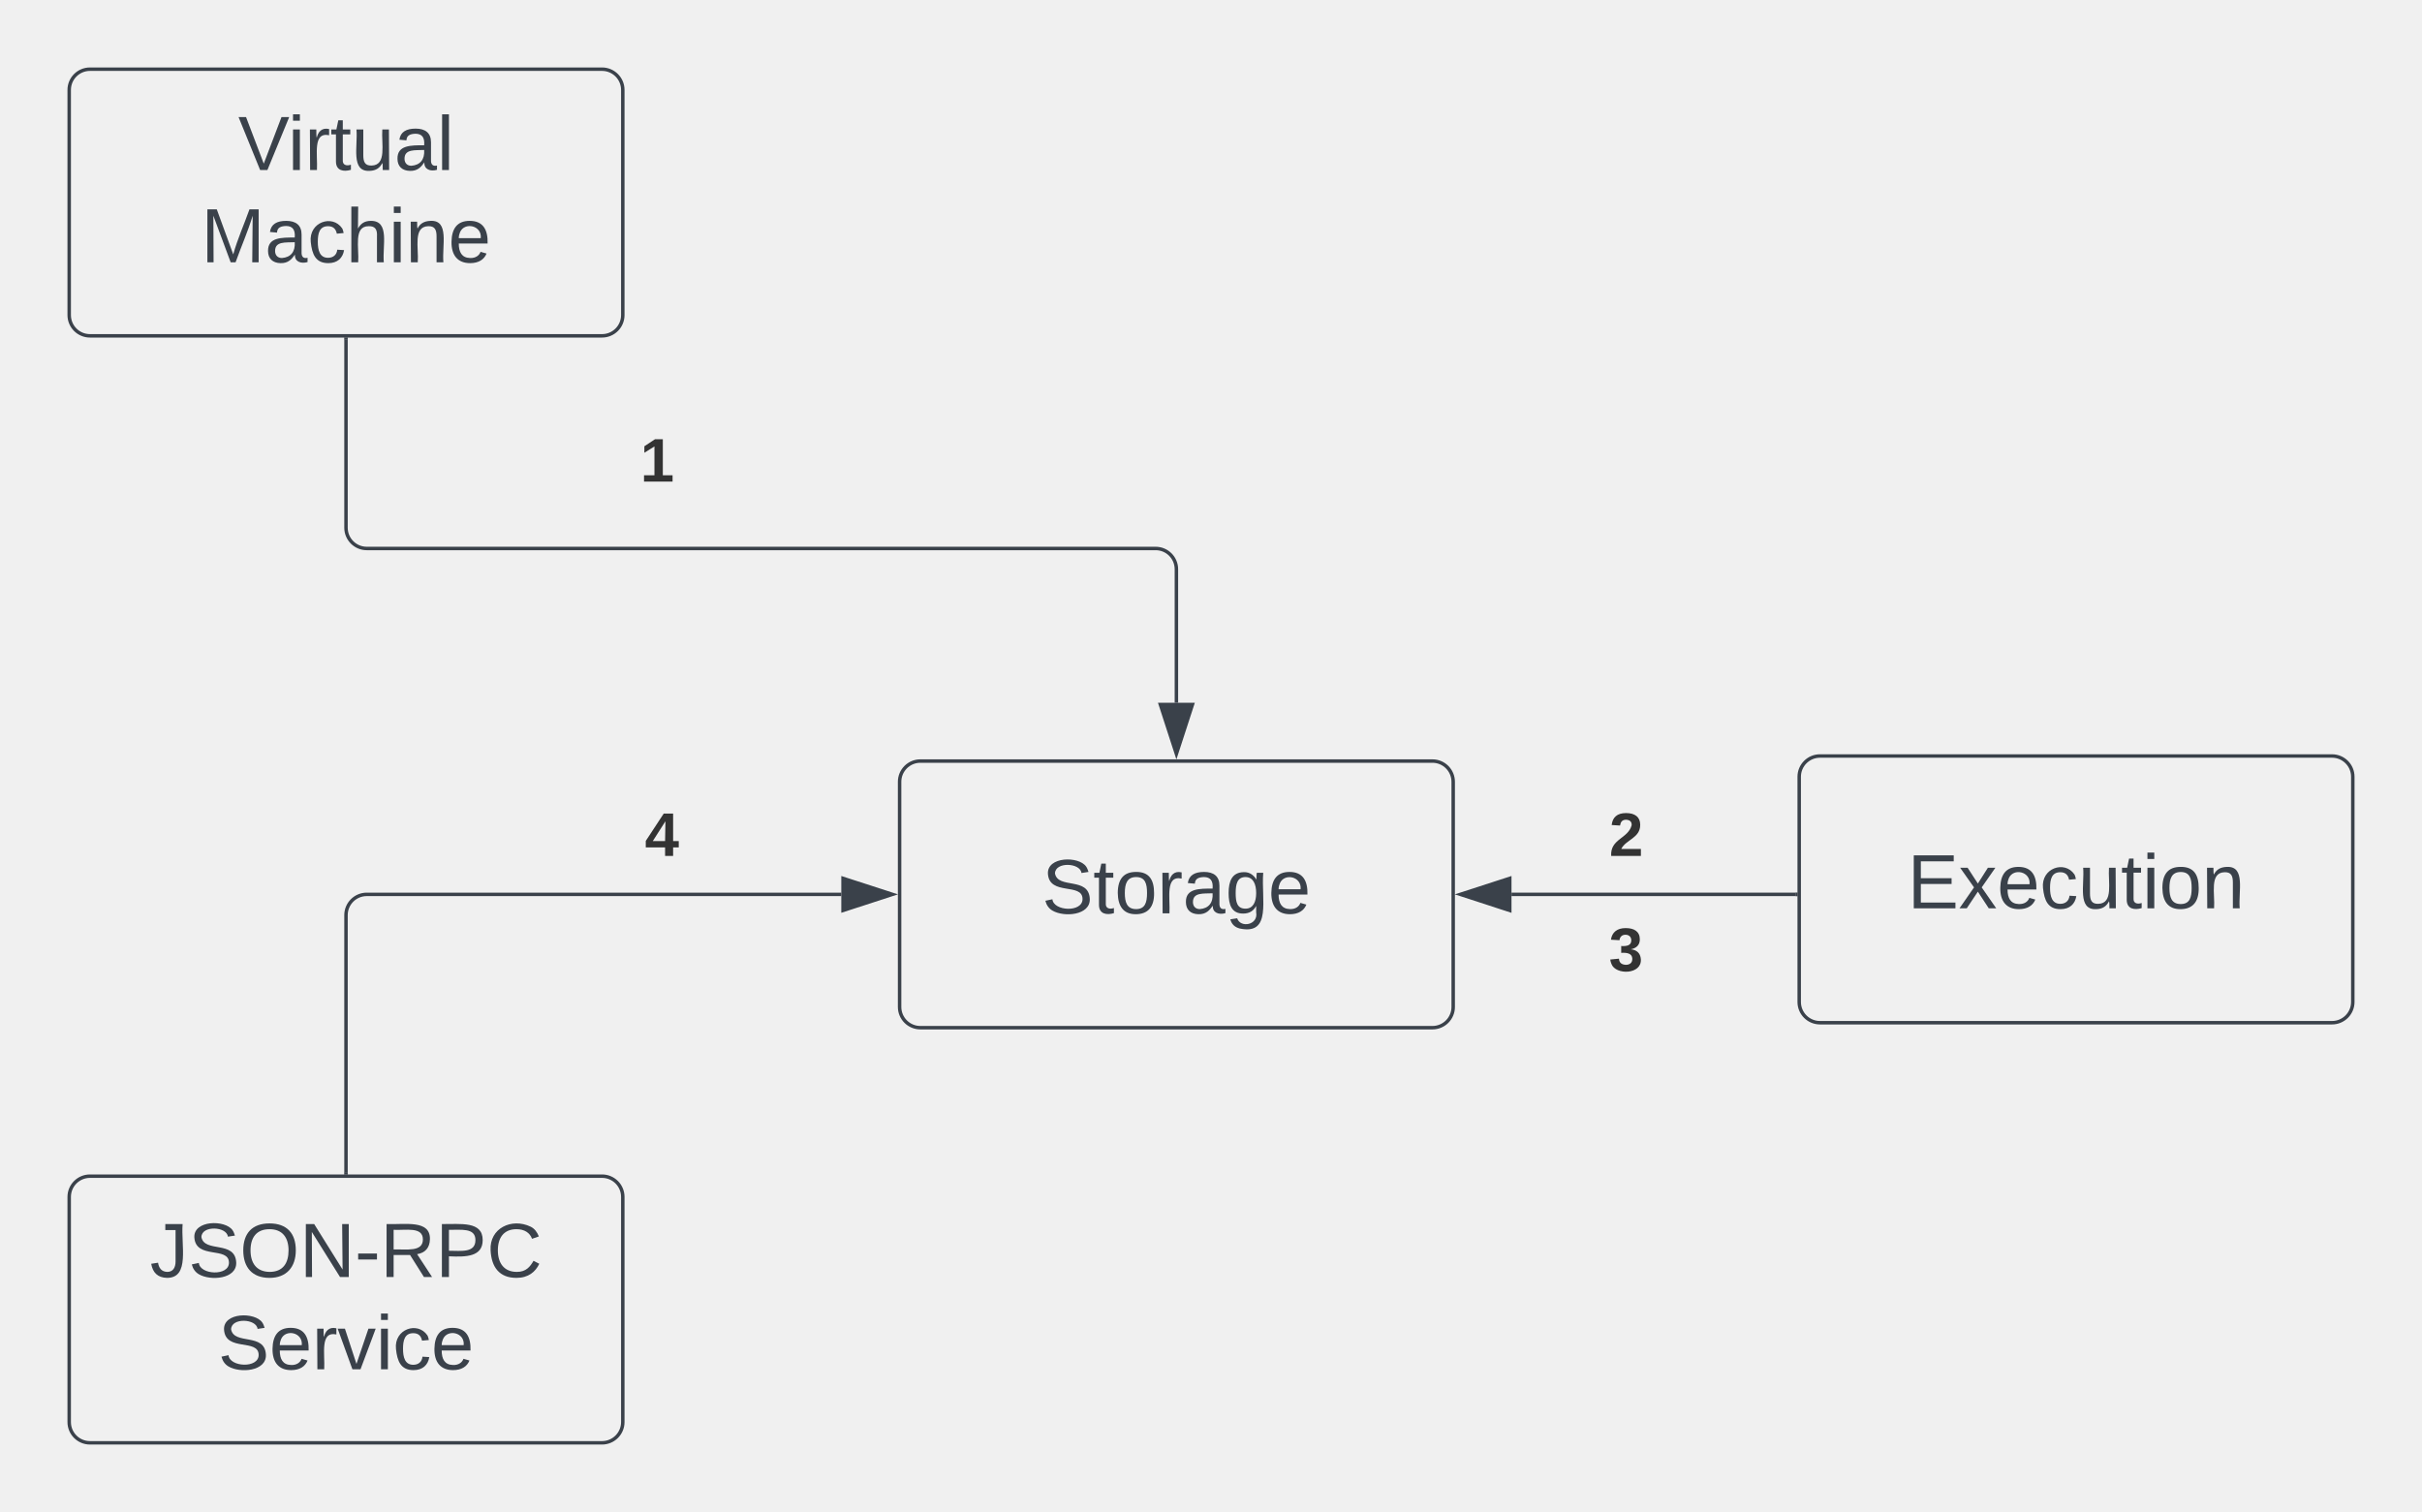
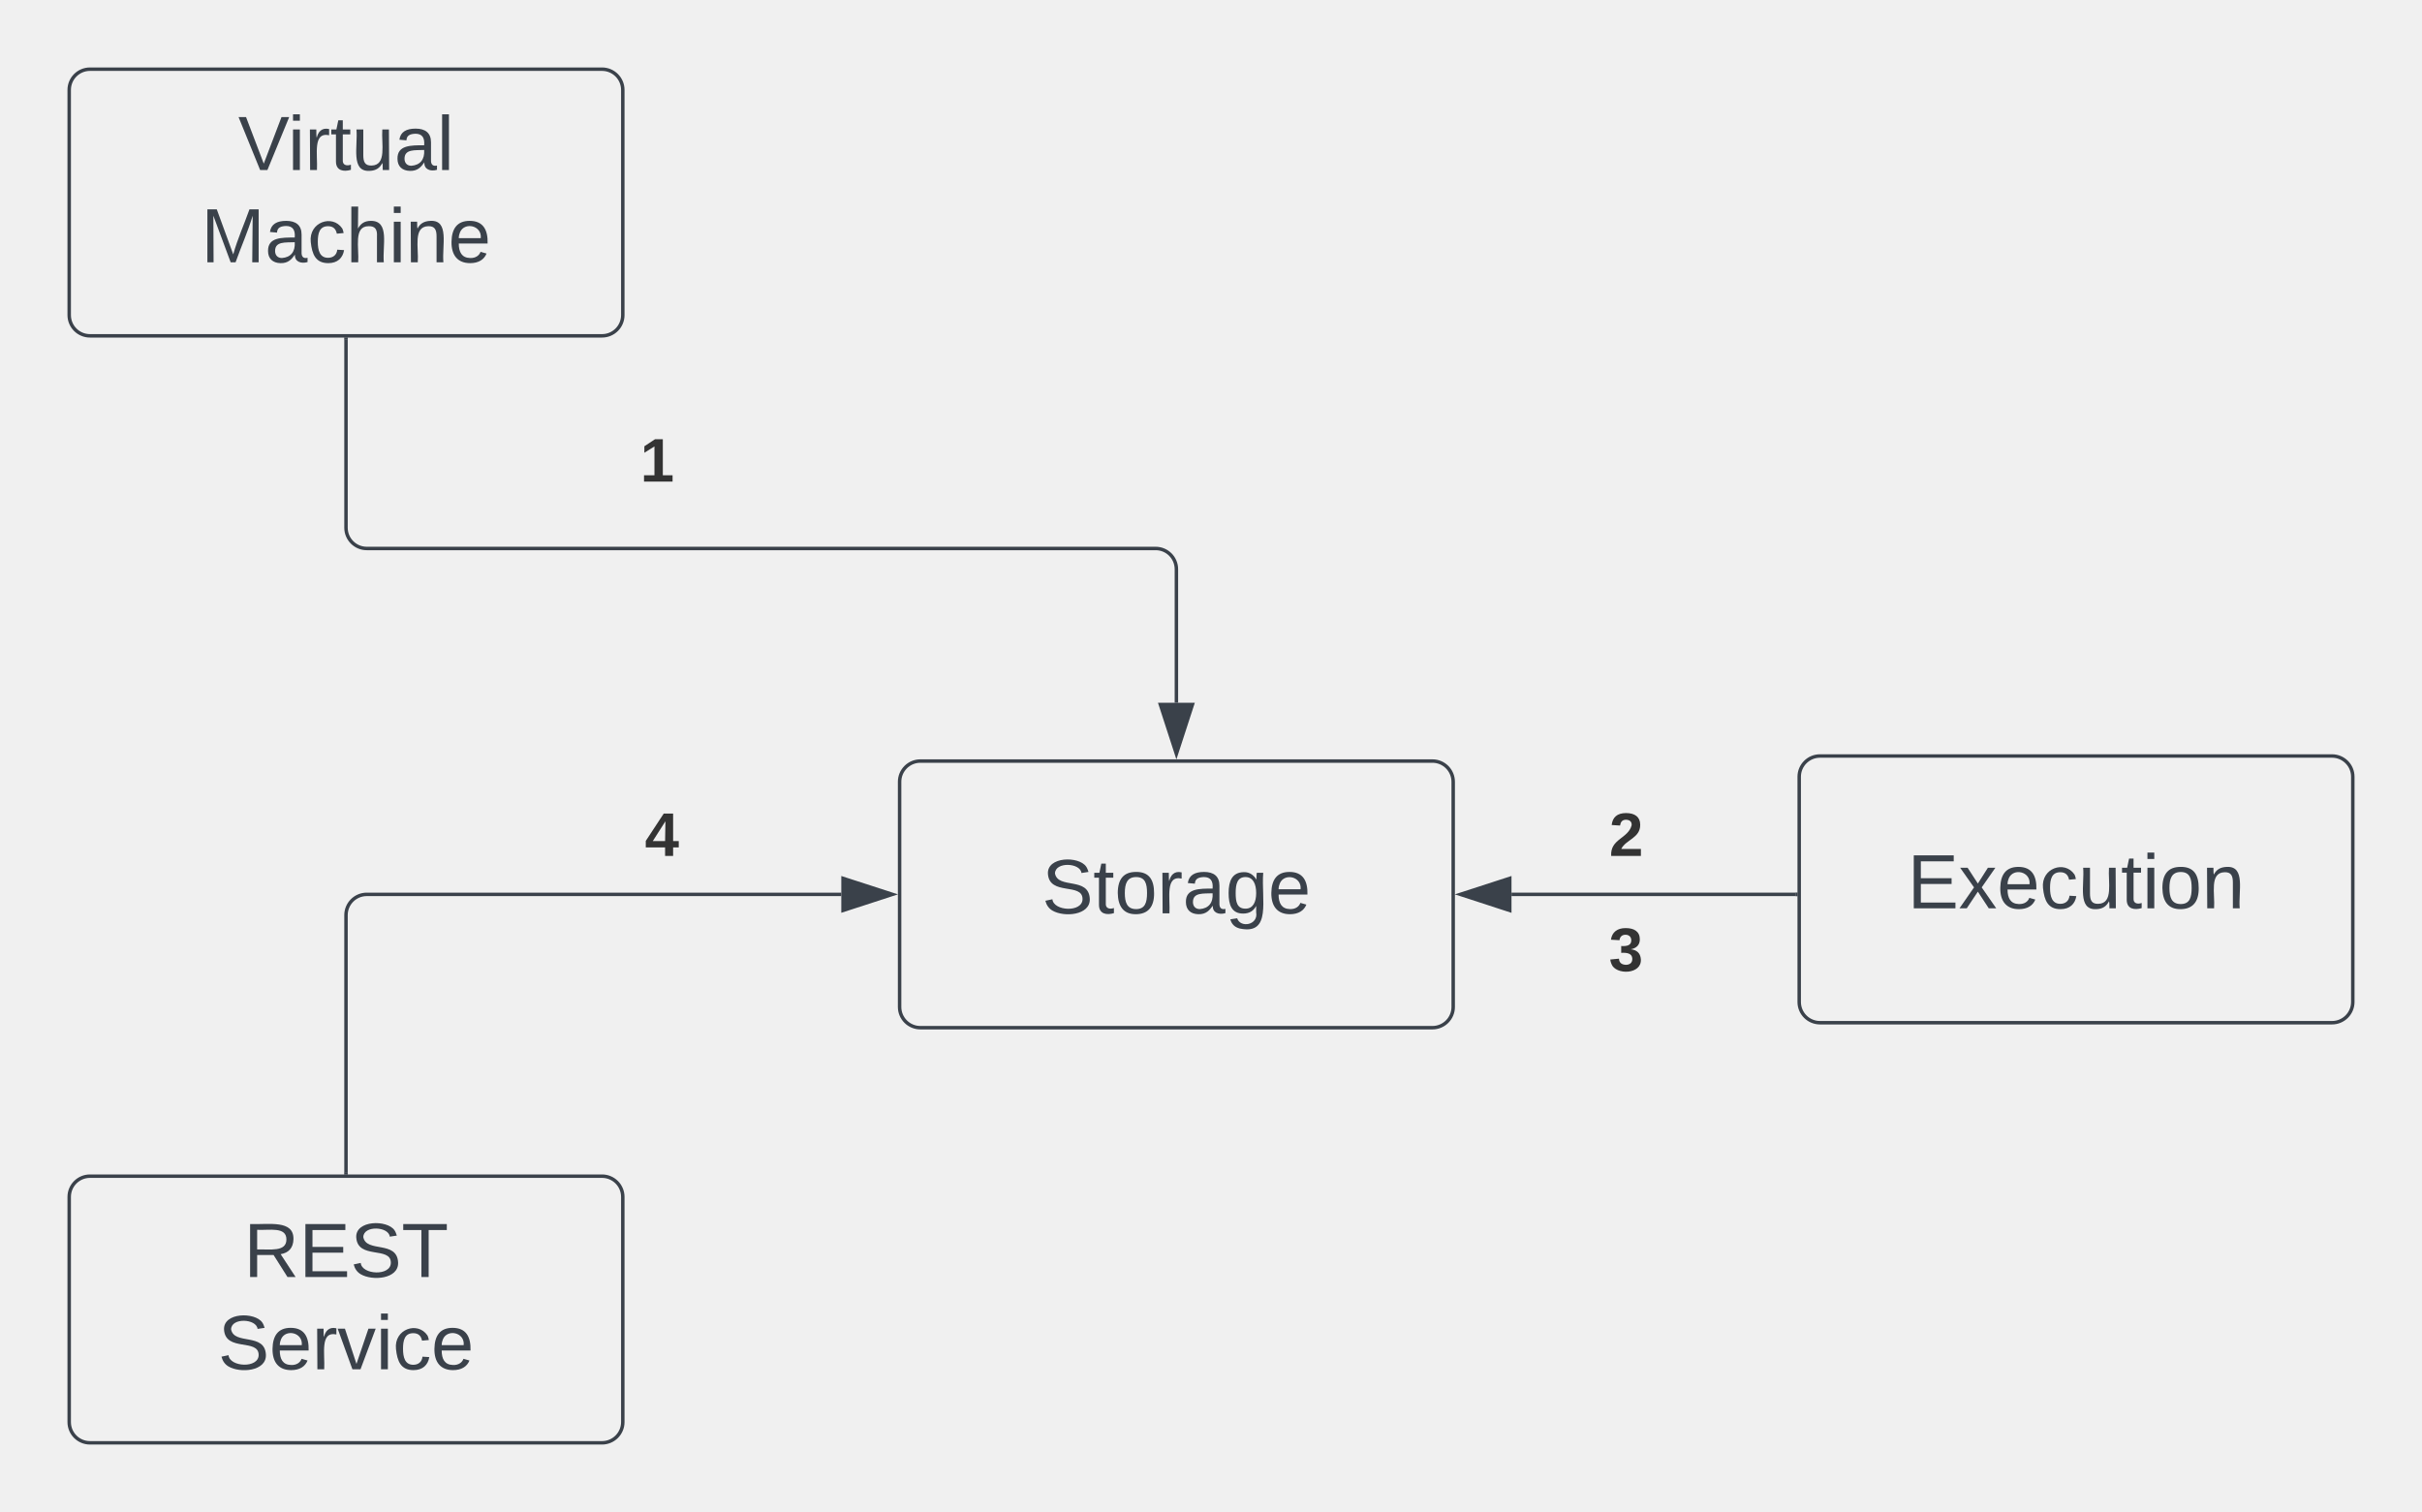
<svg xmlns="http://www.w3.org/2000/svg" xmlns:ns1="lucid" xmlns:xlink="http://www.w3.org/1999/xlink" width="700" height="437.08">
  <g transform="translate(-620 -700)" ns1:page-tab-id="0_0">
    <path d="M640 1046a6 6 0 0 1 6-6h148a6 6 0 0 1 6 6v65.08a6 6 0 0 1-6 6H646a6 6 0 0 1-6-6z" stroke="#3a414a" fill-opacity="0" />
-     <use xlink:href="#a" transform="matrix(1,0,0,1,645,1045) translate(18.33333 24.15278)" />
+     <use xlink:href="#a" transform="matrix(1,0,0,1,645,1045) translate(45.4321 24.15278)" />
    <use xlink:href="#b" transform="matrix(1,0,0,1,645,1045) translate(38.02469 50.81944)" />
    <path d="M880 926a6 6 0 0 1 6-6h148a6 6 0 0 1 6 6v65.08a6 6 0 0 1-6 6H886a6 6 0 0 1-6-6z" stroke="#3a414a" fill-opacity="0" />
    <use xlink:href="#c" transform="matrix(1,0,0,1,885,925) translate(36.14198 39.02778)" />
    <path d="M1140 924.54a6 6 0 0 1 6-6h148a6 6 0 0 1 6 6v65.1a6 6 0 0 1-6 6h-148a6 6 0 0 1-6-6z" stroke="#3a414a" fill-opacity="0" />
    <use xlink:href="#d" transform="matrix(1,0,0,1,1145,923.5417) translate(26.26543 39.02778)" />
    <path d="M1056.85 958.54h82.2" stroke="#3a414a" fill="none" />
    <path d="M1042.08 958.54l14.27-4.63v9.28z" stroke="#3a414a" fill="#3a414a" />
    <path d="M1139.54 959.04h-.5v-1h.5z" stroke="#3a414a" stroke-width=".05" fill="#3a414a" />
    <use xlink:href="#e" transform="matrix(1,0,0,1,1085.063,933.2083) translate(0 14.22222)" />
    <path d="M863.15 958.54H726a6 6 0 0 0-6 6v74.5" stroke="#3a414a" fill="none" />
    <path d="M877.92 958.54l-14.27 4.64v-9.27z" stroke="#3a414a" fill="#3a414a" />
    <path d="M720.5 1039.54h-1v-.52h1z" stroke="#3a414a" stroke-width=".05" fill="#3a414a" />
    <use xlink:href="#f" transform="matrix(1,0,0,1,806.3951,933.2083) translate(0 14.22222)" />
    <path d="M640 726a6 6 0 0 1 6-6h148a6 6 0 0 1 6 6v65.08a6 6 0 0 1-6 6H646a6 6 0 0 1-6-6z" stroke="#3a414a" fill-opacity="0" />
    <use xlink:href="#g" transform="matrix(1,0,0,1,645,725) translate(43.82716 24.15278)" />
    <use xlink:href="#h" transform="matrix(1,0,0,1,645,725) translate(33.08642 50.81944)" />
    <path d="M960 903.15v-38.6a6 6 0 0 0-6-6H726a6 6 0 0 1-6-6v-54.5" stroke="#3a414a" fill="none" />
    <path d="M960 917.92l-4.64-14.27h9.28z" stroke="#3a414a" fill="#3a414a" />
    <path d="M720.5 798.06h-1v-.5h1z" stroke="#3a414a" stroke-width=".05" fill="#3a414a" />
    <path d="M800 820h79.88v40H800z" fill="#fff" fill-opacity="0" />
    <use xlink:href="#i" transform="matrix(1,0,0,1,805,825) translate(0 14.22222)" />
    <path d="M1080 961.46h20v35.62h-20z" fill="#fff" fill-opacity="0" />
    <g>
      <use xlink:href="#j" transform="matrix(1,0,0,1,1085,966.4583) translate(0 14.22222)" />
    </g>
    <defs>
-       <path fill="#3a414a" d="M153-248C145-148 188 4 80 4 36 3 13-21 6-62l32-5c4 25 16 42 43 43 27 0 39-20 39-49v-147H72v-28h81" id="k" />
-       <path fill="#3a414a" d="M185-189c-5-48-123-54-124 2 14 75 158 14 163 119 3 78-121 87-175 55-17-10-28-26-33-46l33-7c5 56 141 63 141-1 0-78-155-14-162-118-5-82 145-84 179-34 5 7 8 16 11 25" id="l" />
-       <path fill="#3a414a" d="M140-251c81 0 123 46 123 126C263-46 219 4 140 4 59 4 17-45 17-125s42-126 123-126zm0 227c63 0 89-41 89-101s-29-99-89-99c-61 0-89 39-89 99S79-25 140-24" id="m" />
-       <path fill="#3a414a" d="M190 0L58-211 59 0H30v-248h39L202-35l-2-213h31V0h-41" id="n" />
-       <path fill="#3a414a" d="M16-82v-28h88v28H16" id="o" />
-       <path fill="#3a414a" d="M233-177c-1 41-23 64-60 70L243 0h-38l-65-103H63V0H30v-248c88 3 205-21 203 71zM63-129c60-2 137 13 137-47 0-61-80-42-137-45v92" id="p" />
-       <path fill="#3a414a" d="M30-248c87 1 191-15 191 75 0 78-77 80-158 76V0H30v-248zm33 125c57 0 124 11 124-50 0-59-68-47-124-48v98" id="q" />
-       <path fill="#3a414a" d="M212-179c-10-28-35-45-73-45-59 0-87 40-87 99 0 60 29 101 89 101 43 0 62-24 78-52l27 14C228-24 195 4 139 4 59 4 22-46 18-125c-6-104 99-153 187-111 19 9 31 26 39 46" id="r" />
+       <path fill="#3a414a" d="M233-177c-1 41-23 64-60 70L243 0h-38l-65-103H63V0H30v-248c88 3 205-21 203 71zM63-129c60-2 137 13 137-47 0-61-80-42-137-45v92" id="k" />
+       <path fill="#3a414a" d="M30 0v-248h187v28H63v79h144v27H63v87h162V0H30" id="l" />
+       <path fill="#3a414a" d="M185-189c-5-48-123-54-124 2 14 75 158 14 163 119 3 78-121 87-175 55-17-10-28-26-33-46l33-7c5 56 141 63 141-1 0-78-155-14-162-118-5-82 145-84 179-34 5 7 8 16 11 25" id="m" />
+       <path fill="#3a414a" d="M127-220V0H93v-220H8v-28h204v28h-85" id="n" />
      <g id="a">
        <use transform="matrix(0.0617284,0,0,0.0617284,0,0)" xlink:href="#k" />
-         <use transform="matrix(0.0617284,0,0,0.0617284,11.11111,0)" xlink:href="#l" />
-         <use transform="matrix(0.0617284,0,0,0.0617284,25.92593,0)" xlink:href="#m" />
-         <use transform="matrix(0.0617284,0,0,0.0617284,43.20988,0)" xlink:href="#n" />
-         <use transform="matrix(0.0617284,0,0,0.0617284,59.19753,0)" xlink:href="#o" />
-         <use transform="matrix(0.0617284,0,0,0.0617284,66.54321,0)" xlink:href="#p" />
-         <use transform="matrix(0.0617284,0,0,0.0617284,82.53086,0)" xlink:href="#q" />
-         <use transform="matrix(0.0617284,0,0,0.0617284,97.34568,0)" xlink:href="#r" />
+         <use transform="matrix(0.0617284,0,0,0.0617284,15.98765,0)" xlink:href="#l" />
+         <use transform="matrix(0.0617284,0,0,0.0617284,30.80247,0)" xlink:href="#m" />
+         <use transform="matrix(0.0617284,0,0,0.0617284,45.61728,0)" xlink:href="#n" />
      </g>
-       <path fill="#3a414a" d="M100-194c63 0 86 42 84 106H49c0 40 14 67 53 68 26 1 43-12 49-29l28 8c-11 28-37 45-77 45C44 4 14-33 15-96c1-61 26-98 85-98zm52 81c6-60-76-77-97-28-3 7-6 17-6 28h103" id="s" />
-       <path fill="#3a414a" d="M114-163C36-179 61-72 57 0H25l-1-190h30c1 12-1 29 2 39 6-27 23-49 58-41v29" id="t" />
-       <path fill="#3a414a" d="M108 0H70L1-190h34L89-25l56-165h34" id="u" />
-       <path fill="#3a414a" d="M24-231v-30h32v30H24zM24 0v-190h32V0H24" id="v" />
-       <path fill="#3a414a" d="M96-169c-40 0-48 33-48 73s9 75 48 75c24 0 41-14 43-38l32 2c-6 37-31 61-74 61-59 0-76-41-82-99-10-93 101-131 147-64 4 7 5 14 7 22l-32 3c-4-21-16-35-41-35" id="w" />
+       <path fill="#3a414a" d="M100-194c63 0 86 42 84 106H49c0 40 14 67 53 68 26 1 43-12 49-29l28 8c-11 28-37 45-77 45C44 4 14-33 15-96c1-61 26-98 85-98zm52 81c6-60-76-77-97-28-3 7-6 17-6 28h103" id="o" />
+       <path fill="#3a414a" d="M114-163C36-179 61-72 57 0H25l-1-190h30c1 12-1 29 2 39 6-27 23-49 58-41v29" id="p" />
+       <path fill="#3a414a" d="M108 0H70L1-190h34L89-25l56-165h34" id="q" />
+       <path fill="#3a414a" d="M24-231v-30h32v30H24zM24 0v-190h32V0H24" id="r" />
+       <path fill="#3a414a" d="M96-169c-40 0-48 33-48 73s9 75 48 75c24 0 41-14 43-38l32 2c-6 37-31 61-74 61-59 0-76-41-82-99-10-93 101-131 147-64 4 7 5 14 7 22l-32 3c-4-21-16-35-41-35" id="s" />
      <g id="b">
-         <use transform="matrix(0.0617284,0,0,0.0617284,0,0)" xlink:href="#l" />
-         <use transform="matrix(0.0617284,0,0,0.0617284,14.81481,0)" xlink:href="#s" />
-         <use transform="matrix(0.0617284,0,0,0.0617284,27.16049,0)" xlink:href="#t" />
-         <use transform="matrix(0.0617284,0,0,0.0617284,34.50617,0)" xlink:href="#u" />
-         <use transform="matrix(0.0617284,0,0,0.0617284,45.61728,0)" xlink:href="#v" />
-         <use transform="matrix(0.0617284,0,0,0.0617284,50.49383,0)" xlink:href="#w" />
-         <use transform="matrix(0.0617284,0,0,0.0617284,61.60494,0)" xlink:href="#s" />
+         <use transform="matrix(0.0617284,0,0,0.0617284,0,0)" xlink:href="#m" />
+         <use transform="matrix(0.0617284,0,0,0.0617284,14.81481,0)" xlink:href="#o" />
+         <use transform="matrix(0.0617284,0,0,0.0617284,27.16049,0)" xlink:href="#p" />
+         <use transform="matrix(0.0617284,0,0,0.0617284,34.50617,0)" xlink:href="#q" />
+         <use transform="matrix(0.0617284,0,0,0.0617284,45.61728,0)" xlink:href="#r" />
+         <use transform="matrix(0.0617284,0,0,0.0617284,50.49383,0)" xlink:href="#s" />
+         <use transform="matrix(0.0617284,0,0,0.0617284,61.60494,0)" xlink:href="#o" />
      </g>
-       <path fill="#3a414a" d="M59-47c-2 24 18 29 38 22v24C64 9 27 4 27-40v-127H5v-23h24l9-43h21v43h35v23H59v120" id="x" />
-       <path fill="#3a414a" d="M100-194c62-1 85 37 85 99 1 63-27 99-86 99S16-35 15-95c0-66 28-99 85-99zM99-20c44 1 53-31 53-75 0-43-8-75-51-75s-53 32-53 75 10 74 51 75" id="y" />
-       <path fill="#3a414a" d="M141-36C126-15 110 5 73 4 37 3 15-17 15-53c-1-64 63-63 125-63 3-35-9-54-41-54-24 1-41 7-42 31l-33-3c5-37 33-52 76-52 45 0 72 20 72 64v82c-1 20 7 32 28 27v20c-31 9-61-2-59-35zM48-53c0 20 12 33 32 33 41-3 63-29 60-74-43 2-92-5-92 41" id="z" />
-       <path fill="#3a414a" d="M177-190C167-65 218 103 67 71c-23-6-38-20-44-43l32-5c15 47 100 32 89-28v-30C133-14 115 1 83 1 29 1 15-40 15-95c0-56 16-97 71-98 29-1 48 16 59 35 1-10 0-23 2-32h30zM94-22c36 0 50-32 50-73 0-42-14-75-50-75-39 0-46 34-46 75s6 73 46 73" id="A" />
+       <path fill="#3a414a" d="M59-47c-2 24 18 29 38 22v24C64 9 27 4 27-40v-127H5v-23h24l9-43h21v43h35v23H59v120" id="t" />
+       <path fill="#3a414a" d="M100-194c62-1 85 37 85 99 1 63-27 99-86 99S16-35 15-95c0-66 28-99 85-99zM99-20c44 1 53-31 53-75 0-43-8-75-51-75s-53 32-53 75 10 74 51 75" id="u" />
+       <path fill="#3a414a" d="M141-36C126-15 110 5 73 4 37 3 15-17 15-53c-1-64 63-63 125-63 3-35-9-54-41-54-24 1-41 7-42 31l-33-3c5-37 33-52 76-52 45 0 72 20 72 64v82c-1 20 7 32 28 27v20c-31 9-61-2-59-35zM48-53c0 20 12 33 32 33 41-3 63-29 60-74-43 2-92-5-92 41" id="v" />
+       <path fill="#3a414a" d="M177-190C167-65 218 103 67 71c-23-6-38-20-44-43l32-5c15 47 100 32 89-28v-30C133-14 115 1 83 1 29 1 15-40 15-95c0-56 16-97 71-98 29-1 48 16 59 35 1-10 0-23 2-32h30zM94-22c36 0 50-32 50-73 0-42-14-75-50-75-39 0-46 34-46 75s6 73 46 73" id="w" />
      <g id="c">
+         <use transform="matrix(0.0617284,0,0,0.0617284,0,0)" xlink:href="#m" />
+         <use transform="matrix(0.0617284,0,0,0.0617284,14.81481,0)" xlink:href="#t" />
+         <use transform="matrix(0.0617284,0,0,0.0617284,20.98765,0)" xlink:href="#u" />
+         <use transform="matrix(0.0617284,0,0,0.0617284,33.33333,0)" xlink:href="#p" />
+         <use transform="matrix(0.0617284,0,0,0.0617284,40.67901,0)" xlink:href="#v" />
+         <use transform="matrix(0.0617284,0,0,0.0617284,53.02469,0)" xlink:href="#w" />
+         <use transform="matrix(0.0617284,0,0,0.0617284,65.37037,0)" xlink:href="#o" />
+       </g>
+       <path fill="#3a414a" d="M141 0L90-78 38 0H4l68-98-65-92h35l48 74 47-74h35l-64 92 68 98h-35" id="x" />
+       <path fill="#3a414a" d="M84 4C-5 8 30-112 23-190h32v120c0 31 7 50 39 49 72-2 45-101 50-169h31l1 190h-30c-1-10 1-25-2-33-11 22-28 36-60 37" id="y" />
+       <path fill="#3a414a" d="M117-194c89-4 53 116 60 194h-32v-121c0-31-8-49-39-48C34-167 62-67 57 0H25l-1-190h30c1 10-1 24 2 32 11-22 29-35 61-36" id="z" />
+       <g id="d">
        <use transform="matrix(0.0617284,0,0,0.0617284,0,0)" xlink:href="#l" />
        <use transform="matrix(0.0617284,0,0,0.0617284,14.81481,0)" xlink:href="#x" />
-         <use transform="matrix(0.0617284,0,0,0.0617284,20.98765,0)" xlink:href="#y" />
-         <use transform="matrix(0.0617284,0,0,0.0617284,33.33333,0)" xlink:href="#t" />
-         <use transform="matrix(0.0617284,0,0,0.0617284,40.67901,0)" xlink:href="#z" />
-         <use transform="matrix(0.0617284,0,0,0.0617284,53.02469,0)" xlink:href="#A" />
-         <use transform="matrix(0.0617284,0,0,0.0617284,65.37037,0)" xlink:href="#s" />
+         <use transform="matrix(0.0617284,0,0,0.0617284,25.92593,0)" xlink:href="#o" />
+         <use transform="matrix(0.0617284,0,0,0.0617284,38.2716,0)" xlink:href="#s" />
+         <use transform="matrix(0.0617284,0,0,0.0617284,49.38272,0)" xlink:href="#y" />
+         <use transform="matrix(0.0617284,0,0,0.0617284,61.7284,0)" xlink:href="#t" />
+         <use transform="matrix(0.0617284,0,0,0.0617284,67.90123,0)" xlink:href="#r" />
+         <use transform="matrix(0.0617284,0,0,0.0617284,72.77778,0)" xlink:href="#u" />
+         <use transform="matrix(0.0617284,0,0,0.0617284,85.12346,0)" xlink:href="#z" />
      </g>
-       <path fill="#3a414a" d="M30 0v-248h187v28H63v79h144v27H63v87h162V0H30" id="B" />
-       <path fill="#3a414a" d="M141 0L90-78 38 0H4l68-98-65-92h35l48 74 47-74h35l-64 92 68 98h-35" id="C" />
-       <path fill="#3a414a" d="M84 4C-5 8 30-112 23-190h32v120c0 31 7 50 39 49 72-2 45-101 50-169h31l1 190h-30c-1-10 1-25-2-33-11 22-28 36-60 37" id="D" />
-       <path fill="#3a414a" d="M117-194c89-4 53 116 60 194h-32v-121c0-31-8-49-39-48C34-167 62-67 57 0H25l-1-190h30c1 10-1 24 2 32 11-22 29-35 61-36" id="E" />
-       <g id="d">
-         <use transform="matrix(0.0617284,0,0,0.0617284,0,0)" xlink:href="#B" />
-         <use transform="matrix(0.0617284,0,0,0.0617284,14.81481,0)" xlink:href="#C" />
-         <use transform="matrix(0.0617284,0,0,0.0617284,25.92593,0)" xlink:href="#s" />
-         <use transform="matrix(0.0617284,0,0,0.0617284,38.2716,0)" xlink:href="#w" />
-         <use transform="matrix(0.0617284,0,0,0.0617284,49.38272,0)" xlink:href="#D" />
-         <use transform="matrix(0.0617284,0,0,0.0617284,61.7284,0)" xlink:href="#x" />
-         <use transform="matrix(0.0617284,0,0,0.0617284,67.90123,0)" xlink:href="#v" />
-         <use transform="matrix(0.0617284,0,0,0.0617284,72.77778,0)" xlink:href="#y" />
-         <use transform="matrix(0.0617284,0,0,0.0617284,85.12346,0)" xlink:href="#E" />
+       <path fill="#333" d="M182-182c0 78-84 86-111 141h115V0H12c-6-101 99-100 120-180 1-22-12-31-33-32-23 0-32 14-35 34l-49-3c5-45 32-70 84-70 51 0 83 22 83 69" id="A" />
+       <use transform="matrix(0.04938272,0,0,0.04938272,0,0)" xlink:href="#A" id="e" />
+       <path fill="#333" d="M165-50V0h-47v-50H5v-38l105-160h55v161h33v37h-33zm-47-37l2-116L46-87h72" id="B" />
+       <use transform="matrix(0.04938272,0,0,0.04938272,0,0)" xlink:href="#B" id="f" />
+       <path fill="#3a414a" d="M137 0h-34L2-248h35l83 218 83-218h36" id="C" />
+       <path fill="#3a414a" d="M24 0v-261h32V0H24" id="D" />
+       <g id="g">
+         <use transform="matrix(0.0617284,0,0,0.0617284,0,0)" xlink:href="#C" />
+         <use transform="matrix(0.0617284,0,0,0.0617284,14.38272,0)" xlink:href="#r" />
+         <use transform="matrix(0.0617284,0,0,0.0617284,19.25926,0)" xlink:href="#p" />
+         <use transform="matrix(0.0617284,0,0,0.0617284,26.60494,0)" xlink:href="#t" />
+         <use transform="matrix(0.0617284,0,0,0.0617284,32.77778,0)" xlink:href="#y" />
+         <use transform="matrix(0.0617284,0,0,0.0617284,45.12346,0)" xlink:href="#v" />
+         <use transform="matrix(0.0617284,0,0,0.0617284,57.46914,0)" xlink:href="#D" />
      </g>
-       <path fill="#333" d="M182-182c0 78-84 86-111 141h115V0H12c-6-101 99-100 120-180 1-22-12-31-33-32-23 0-32 14-35 34l-49-3c5-45 32-70 84-70 51 0 83 22 83 69" id="F" />
-       <use transform="matrix(0.04938272,0,0,0.04938272,0,0)" xlink:href="#F" id="e" />
-       <path fill="#333" d="M165-50V0h-47v-50H5v-38l105-160h55v161h33v37h-33zm-47-37l2-116L46-87h72" id="G" />
-       <use transform="matrix(0.04938272,0,0,0.04938272,0,0)" xlink:href="#G" id="f" />
-       <path fill="#3a414a" d="M137 0h-34L2-248h35l83 218 83-218h36" id="H" />
-       <path fill="#3a414a" d="M24 0v-261h32V0H24" id="I" />
-       <g id="g">
-         <use transform="matrix(0.0617284,0,0,0.0617284,0,0)" xlink:href="#H" />
-         <use transform="matrix(0.0617284,0,0,0.0617284,14.38272,0)" xlink:href="#v" />
-         <use transform="matrix(0.0617284,0,0,0.0617284,19.25926,0)" xlink:href="#t" />
-         <use transform="matrix(0.0617284,0,0,0.0617284,26.60494,0)" xlink:href="#x" />
-         <use transform="matrix(0.0617284,0,0,0.0617284,32.77778,0)" xlink:href="#D" />
-         <use transform="matrix(0.0617284,0,0,0.0617284,45.12346,0)" xlink:href="#z" />
-         <use transform="matrix(0.0617284,0,0,0.0617284,57.46914,0)" xlink:href="#I" />
+       <path fill="#3a414a" d="M240 0l2-218c-23 76-54 145-80 218h-23L58-218 59 0H30v-248h44l77 211c21-75 51-140 76-211h43V0h-30" id="E" />
+       <path fill="#3a414a" d="M106-169C34-169 62-67 57 0H25v-261h32l-1 103c12-21 28-36 61-36 89 0 53 116 60 194h-32v-121c2-32-8-49-39-48" id="F" />
+       <g id="h">
+         <use transform="matrix(0.0617284,0,0,0.0617284,0,0)" xlink:href="#E" />
+         <use transform="matrix(0.0617284,0,0,0.0617284,18.45679,0)" xlink:href="#v" />
+         <use transform="matrix(0.0617284,0,0,0.0617284,30.80247,0)" xlink:href="#s" />
+         <use transform="matrix(0.0617284,0,0,0.0617284,41.91358,0)" xlink:href="#F" />
+         <use transform="matrix(0.0617284,0,0,0.0617284,54.25926,0)" xlink:href="#r" />
+         <use transform="matrix(0.0617284,0,0,0.0617284,59.1358,0)" xlink:href="#z" />
+         <use transform="matrix(0.0617284,0,0,0.0617284,71.48148,0)" xlink:href="#o" />
      </g>
-       <path fill="#3a414a" d="M240 0l2-218c-23 76-54 145-80 218h-23L58-218 59 0H30v-248h44l77 211c21-75 51-140 76-211h43V0h-30" id="J" />
-       <path fill="#3a414a" d="M106-169C34-169 62-67 57 0H25v-261h32l-1 103c12-21 28-36 61-36 89 0 53 116 60 194h-32v-121c2-32-8-49-39-48" id="K" />
-       <g id="h">
-         <use transform="matrix(0.0617284,0,0,0.0617284,0,0)" xlink:href="#J" />
-         <use transform="matrix(0.0617284,0,0,0.0617284,18.45679,0)" xlink:href="#z" />
-         <use transform="matrix(0.0617284,0,0,0.0617284,30.80247,0)" xlink:href="#w" />
-         <use transform="matrix(0.0617284,0,0,0.0617284,41.91358,0)" xlink:href="#K" />
-         <use transform="matrix(0.0617284,0,0,0.0617284,54.25926,0)" xlink:href="#v" />
-         <use transform="matrix(0.0617284,0,0,0.0617284,59.1358,0)" xlink:href="#E" />
-         <use transform="matrix(0.0617284,0,0,0.0617284,71.48148,0)" xlink:href="#s" />
-       </g>
-       <path fill="#333" d="M23 0v-37h61v-169l-59 37v-38l62-41h46v211h57V0H23" id="L" />
-       <use transform="matrix(0.04938272,0,0,0.04938272,0,0)" xlink:href="#L" id="i" />
-       <path fill="#333" d="M128-127c34 4 56 21 59 58 7 91-148 94-172 28-4-9-6-17-7-26l51-5c1 24 16 35 40 36 23 0 39-12 38-36-1-31-31-36-65-34v-40c32 2 59-3 59-33 0-20-13-33-34-33s-33 13-35 32l-50-3c6-44 37-68 86-68 50 0 83 20 83 66 0 35-22 52-53 58" id="M" />
-       <use transform="matrix(0.04938272,0,0,0.04938272,0,0)" xlink:href="#M" id="j" />
+       <path fill="#333" d="M23 0v-37h61v-169l-59 37v-38l62-41h46v211h57V0H23" id="G" />
+       <use transform="matrix(0.04938272,0,0,0.04938272,0,0)" xlink:href="#G" id="i" />
+       <path fill="#333" d="M128-127c34 4 56 21 59 58 7 91-148 94-172 28-4-9-6-17-7-26l51-5c1 24 16 35 40 36 23 0 39-12 38-36-1-31-31-36-65-34v-40c32 2 59-3 59-33 0-20-13-33-34-33s-33 13-35 32l-50-3c6-44 37-68 86-68 50 0 83 20 83 66 0 35-22 52-53 58" id="H" />
+       <use transform="matrix(0.04938272,0,0,0.04938272,0,0)" xlink:href="#H" id="j" />
    </defs>
  </g>
</svg>
